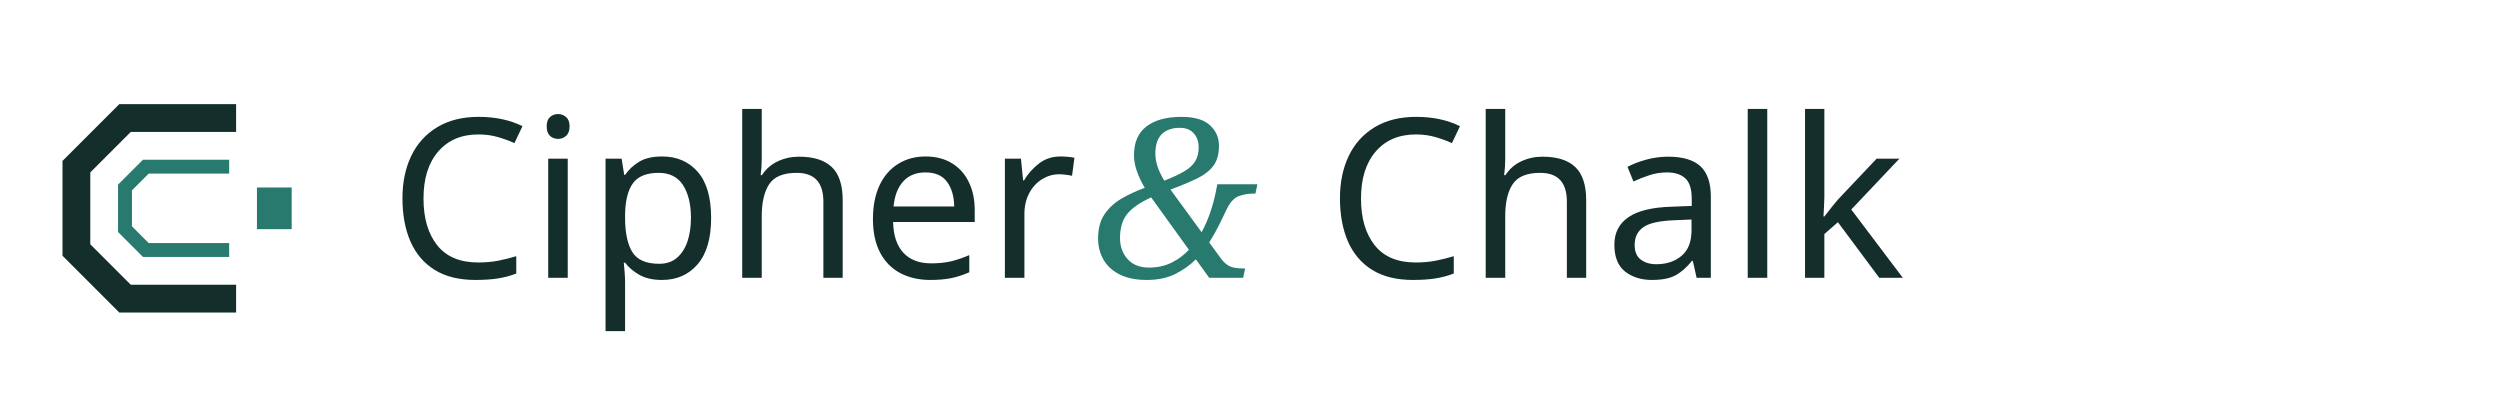
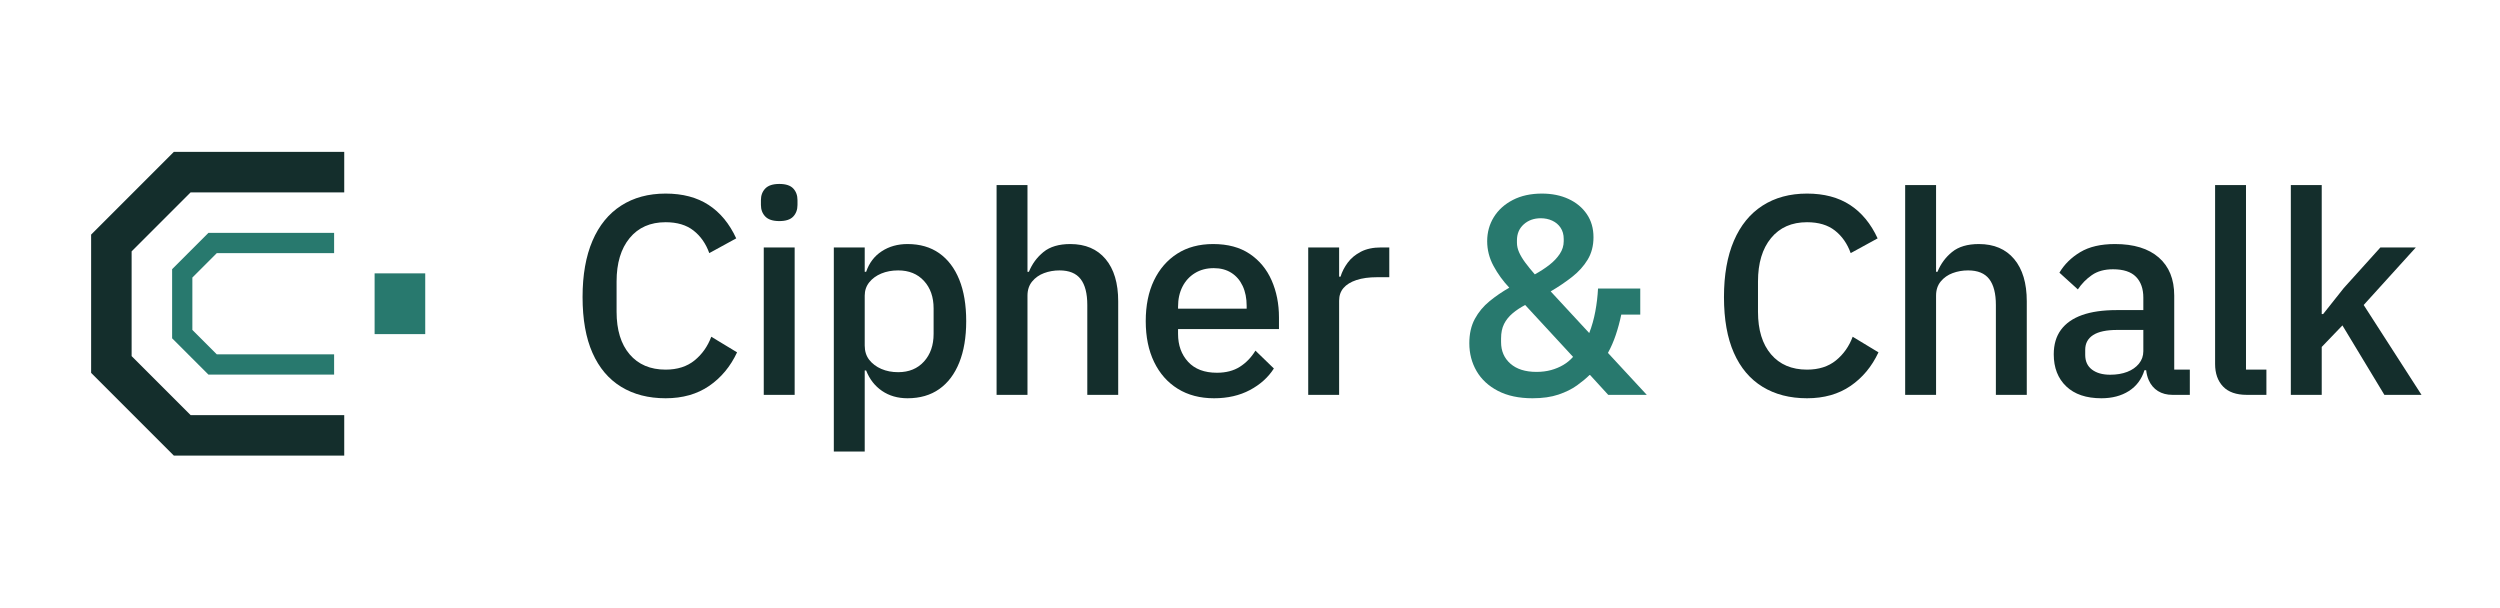
- <svg xmlns="http://www.w3.org/2000/svg" viewBox="0 0 360 60" role="img" aria-labelledby="title">
+ <svg xmlns="http://www.w3.org/2000/svg" viewBox="0 0 246.924 60" role="img" aria-labelledby="title">
  <g transform="translate(5 10)" fill="none">
    <path d="M29 7H13L6 14v12l7 7h16" stroke="#142e2c" stroke-width="4" />
    <path d="M28 14H16l-3 3v6l3 3h12" stroke="#28796e" stroke-width="2" />
    <path d="M32 17h5v6h-5z" fill="#28796e" />
  </g>
-   <text x="56" y="40" fill="#142e2c" font-family="IBM Plex Sans, sans-serif" font-size="32" font-weight="500">Cipher</text>
-   <text x="157" y="40" fill="#28796e" font-family="Georgia, serif" font-size="32" font-style="italic">&amp;</text>
-   <text x="191" y="40" fill="#142e2c" font-family="IBM Plex Sans, sans-serif" font-size="32" font-weight="500">Chalk</text>
+   <path fill="#142e2c" transform="translate(56.000 39) scale(0.028 -0.028)" d="M348 -12Q257 -12 191.0 28.5Q125 69 90.0 148.0Q55 227 55 345Q55 462 90.0 543.5Q125 625 191.0 667.5Q257 710 348 710Q438 710 499.5 670.0Q561 630 597 552L502 500Q484 550 446.5 579.5Q409 609 348 609Q267 609 221.0 553.0Q175 497 175 400V293Q175 197 221.0 143.0Q267 89 348 89Q410 89 450.0 121.5Q490 154 509 205L600 150Q565 75 501.5 31.5Q438 -12 348 -12Z" />
+   <path fill="#142e2c" transform="translate(73.252 39) scale(0.028 -0.028)" d="M133 613Q99 613 83.5 629.0Q68 645 68 670V687Q68 712 83.5 728.0Q99 744 133 744Q167 744 182.0 728.0Q197 712 197 687V670Q197 645 182.0 629.0Q167 613 133 613ZM78 0V520H187V0Z" />
+   <path fill="#142e2c" transform="translate(80.172 39) scale(0.028 -0.028)" d="M78 -200V520H187V434H192Q208 481 247.0 506.5Q286 532 338 532Q404 532 450.0 499.5Q496 467 520.5 406.5Q545 346 545 260Q545 175 520.5 114.0Q496 53 450.0 20.5Q404 -12 338 -12Q286 -12 248.0 14.0Q210 40 192 86H187V-200ZM305 80Q362 80 396.0 117.5Q430 155 430 215V305Q430 365 396.0 402.0Q362 439 305 439Q272 439 245.5 428.0Q219 417 203.0 397.0Q187 377 187 350V174Q187 144 203.0 123.5Q219 103 245.5 91.5Q272 80 305 80Z" />
+   <path fill="#142e2c" transform="translate(96.248 39) scale(0.028 -0.028)" d="M78 0V740H187V434H192Q209 476 243.5 504.0Q278 532 338 532Q418 532 462.5 479.0Q507 426 507 330V0H398V317Q398 378 374.5 408.5Q351 439 300 439Q271 439 245.5 429.5Q220 420 203.5 400.0Q187 380 187 350V0Z" />
+   <path fill="#142e2c" transform="translate(111.988 39) scale(0.028 -0.028)" d="M283 -12Q209 -12 155.0 21.5Q101 55 71.5 116.0Q42 177 42 260Q42 343 71.0 403.5Q100 464 153.0 498.0Q206 532 280 532Q357 532 408.5 497.5Q460 463 486.0 404.0Q512 345 512 273V232H156V215Q156 155 191.5 116.5Q227 78 293 78Q341 78 374.0 99.0Q407 120 429 156L494 93Q464 46 409.5 17.0Q355 -12 283 -12ZM282 447Q244 447 215.5 429.5Q187 412 171.5 381.5Q156 351 156 311V304H398V314Q398 354 384.0 384.0Q370 414 344.0 430.5Q318 447 282 447Z" />
+   <path fill="#142e2c" transform="translate(127.028 39) scale(0.028 -0.028)" d="M187 0H78V520H187V417H192Q200 443 217.5 466.5Q235 490 264.0 505.0Q293 520 335 520H364V415H321Q278 415 248.0 405.0Q218 395 202.5 377.0Q187 359 187 332Z" />
+   <path fill="#28796e" transform="translate(143.360 39) scale(0.028 -0.028)" d="M553 0 489 70H487Q470 53 443.0 33.5Q416 14 377.5 1.0Q339 -12 286 -12Q214 -12 164.0 14.0Q114 40 88.5 84.0Q63 128 63 182Q63 232 82.5 268.0Q102 304 134.5 330.5Q167 357 204 378Q171 413 148.5 454.5Q126 496 126 542Q126 589 149.5 627.0Q173 665 216.5 687.5Q260 710 319 710Q372 710 413.0 691.0Q454 672 477.5 637.5Q501 603 501 556Q501 511 480.5 477.0Q460 443 425.5 416.0Q391 389 350 365L486 218Q500 254 507.5 294.5Q515 335 517 375H666V283H599Q591 245 579.5 211.0Q568 177 552 148L689 0ZM315 623Q279 623 255.0 601.5Q231 580 231 545V537Q231 520 238.5 503.0Q246 486 260.0 467.0Q274 448 294 425Q323 441 345.5 458.5Q368 476 382.0 497.0Q396 518 396 542V550Q396 573 385.0 589.5Q374 606 355.5 614.5Q337 623 315 623ZM300 81Q328 81 351.5 87.5Q375 94 394.5 105.5Q414 117 429 134L260 317Q235 304 215.5 287.5Q196 271 185.5 250.0Q175 229 175 199V186Q175 139 208.0 110.0Q241 81 300 81Z" />
+   <path fill="#142e2c" transform="translate(168.736 39) scale(0.028 -0.028)" d="M348 -12Q257 -12 191.0 28.5Q125 69 90.0 148.0Q55 227 55 345Q55 462 90.0 543.5Q125 625 191.0 667.5Q257 710 348 710Q438 710 499.5 670.0Q561 630 597 552L502 500Q484 550 446.5 579.5Q409 609 348 609Q267 609 221.0 553.0Q175 497 175 400V293Q175 197 221.0 143.0Q267 89 348 89Q410 89 450.0 121.5Q490 154 509 205L600 150Q565 75 501.5 31.5Q438 -12 348 -12Z" />
+   <path fill="#142e2c" transform="translate(185.988 39) scale(0.028 -0.028)" d="M78 0V740H187V434H192Q209 476 243.5 504.0Q278 532 338 532Q418 532 462.5 479.0Q507 426 507 330V0H398V317Q398 378 374.5 408.5Q351 439 300 439Q271 439 245.5 429.5Q220 420 203.5 400.0Q187 380 187 350V0Z" />
+   <path fill="#142e2c" transform="translate(201.728 39) scale(0.028 -0.028)" d="M520 0H459Q429 0 407.5 13.5Q386 27 375 52Q368 68 366 87H360Q345 39 305.0 13.5Q265 -12 208 -12Q128 -12 84.0 30.0Q40 72 40 143Q40 195 65.5 229.5Q91 264 140.0 281.5Q189 299 262 299H356V343Q356 390 330.0 416.5Q304 443 249 443Q204 443 174.5 422.5Q145 402 125 372L60 431Q86 475 133.5 503.5Q181 532 256 532Q356 532 410.5 484.5Q465 437 465 350V89H520ZM356 229H264Q207 229 179.0 211.0Q151 193 151 159V141Q151 107 175.0 89.0Q199 71 239 71Q273 71 299.0 81.0Q325 91 340.5 110.0Q356 129 356 154Z" />
+   <path fill="#142e2c" transform="translate(216.600 39) scale(0.028 -0.028)" d="M259 0H190Q134 0 106.0 29.5Q78 59 78 109V740H187V89H259Z" />
+   <path fill="#142e2c" transform="translate(224.080 39) scale(0.028 -0.028)" d="M78 0V740H187V285H192L265 377L394 520H519L335 317L539 0H408L260 245L187 169V0Z" />
</svg>
